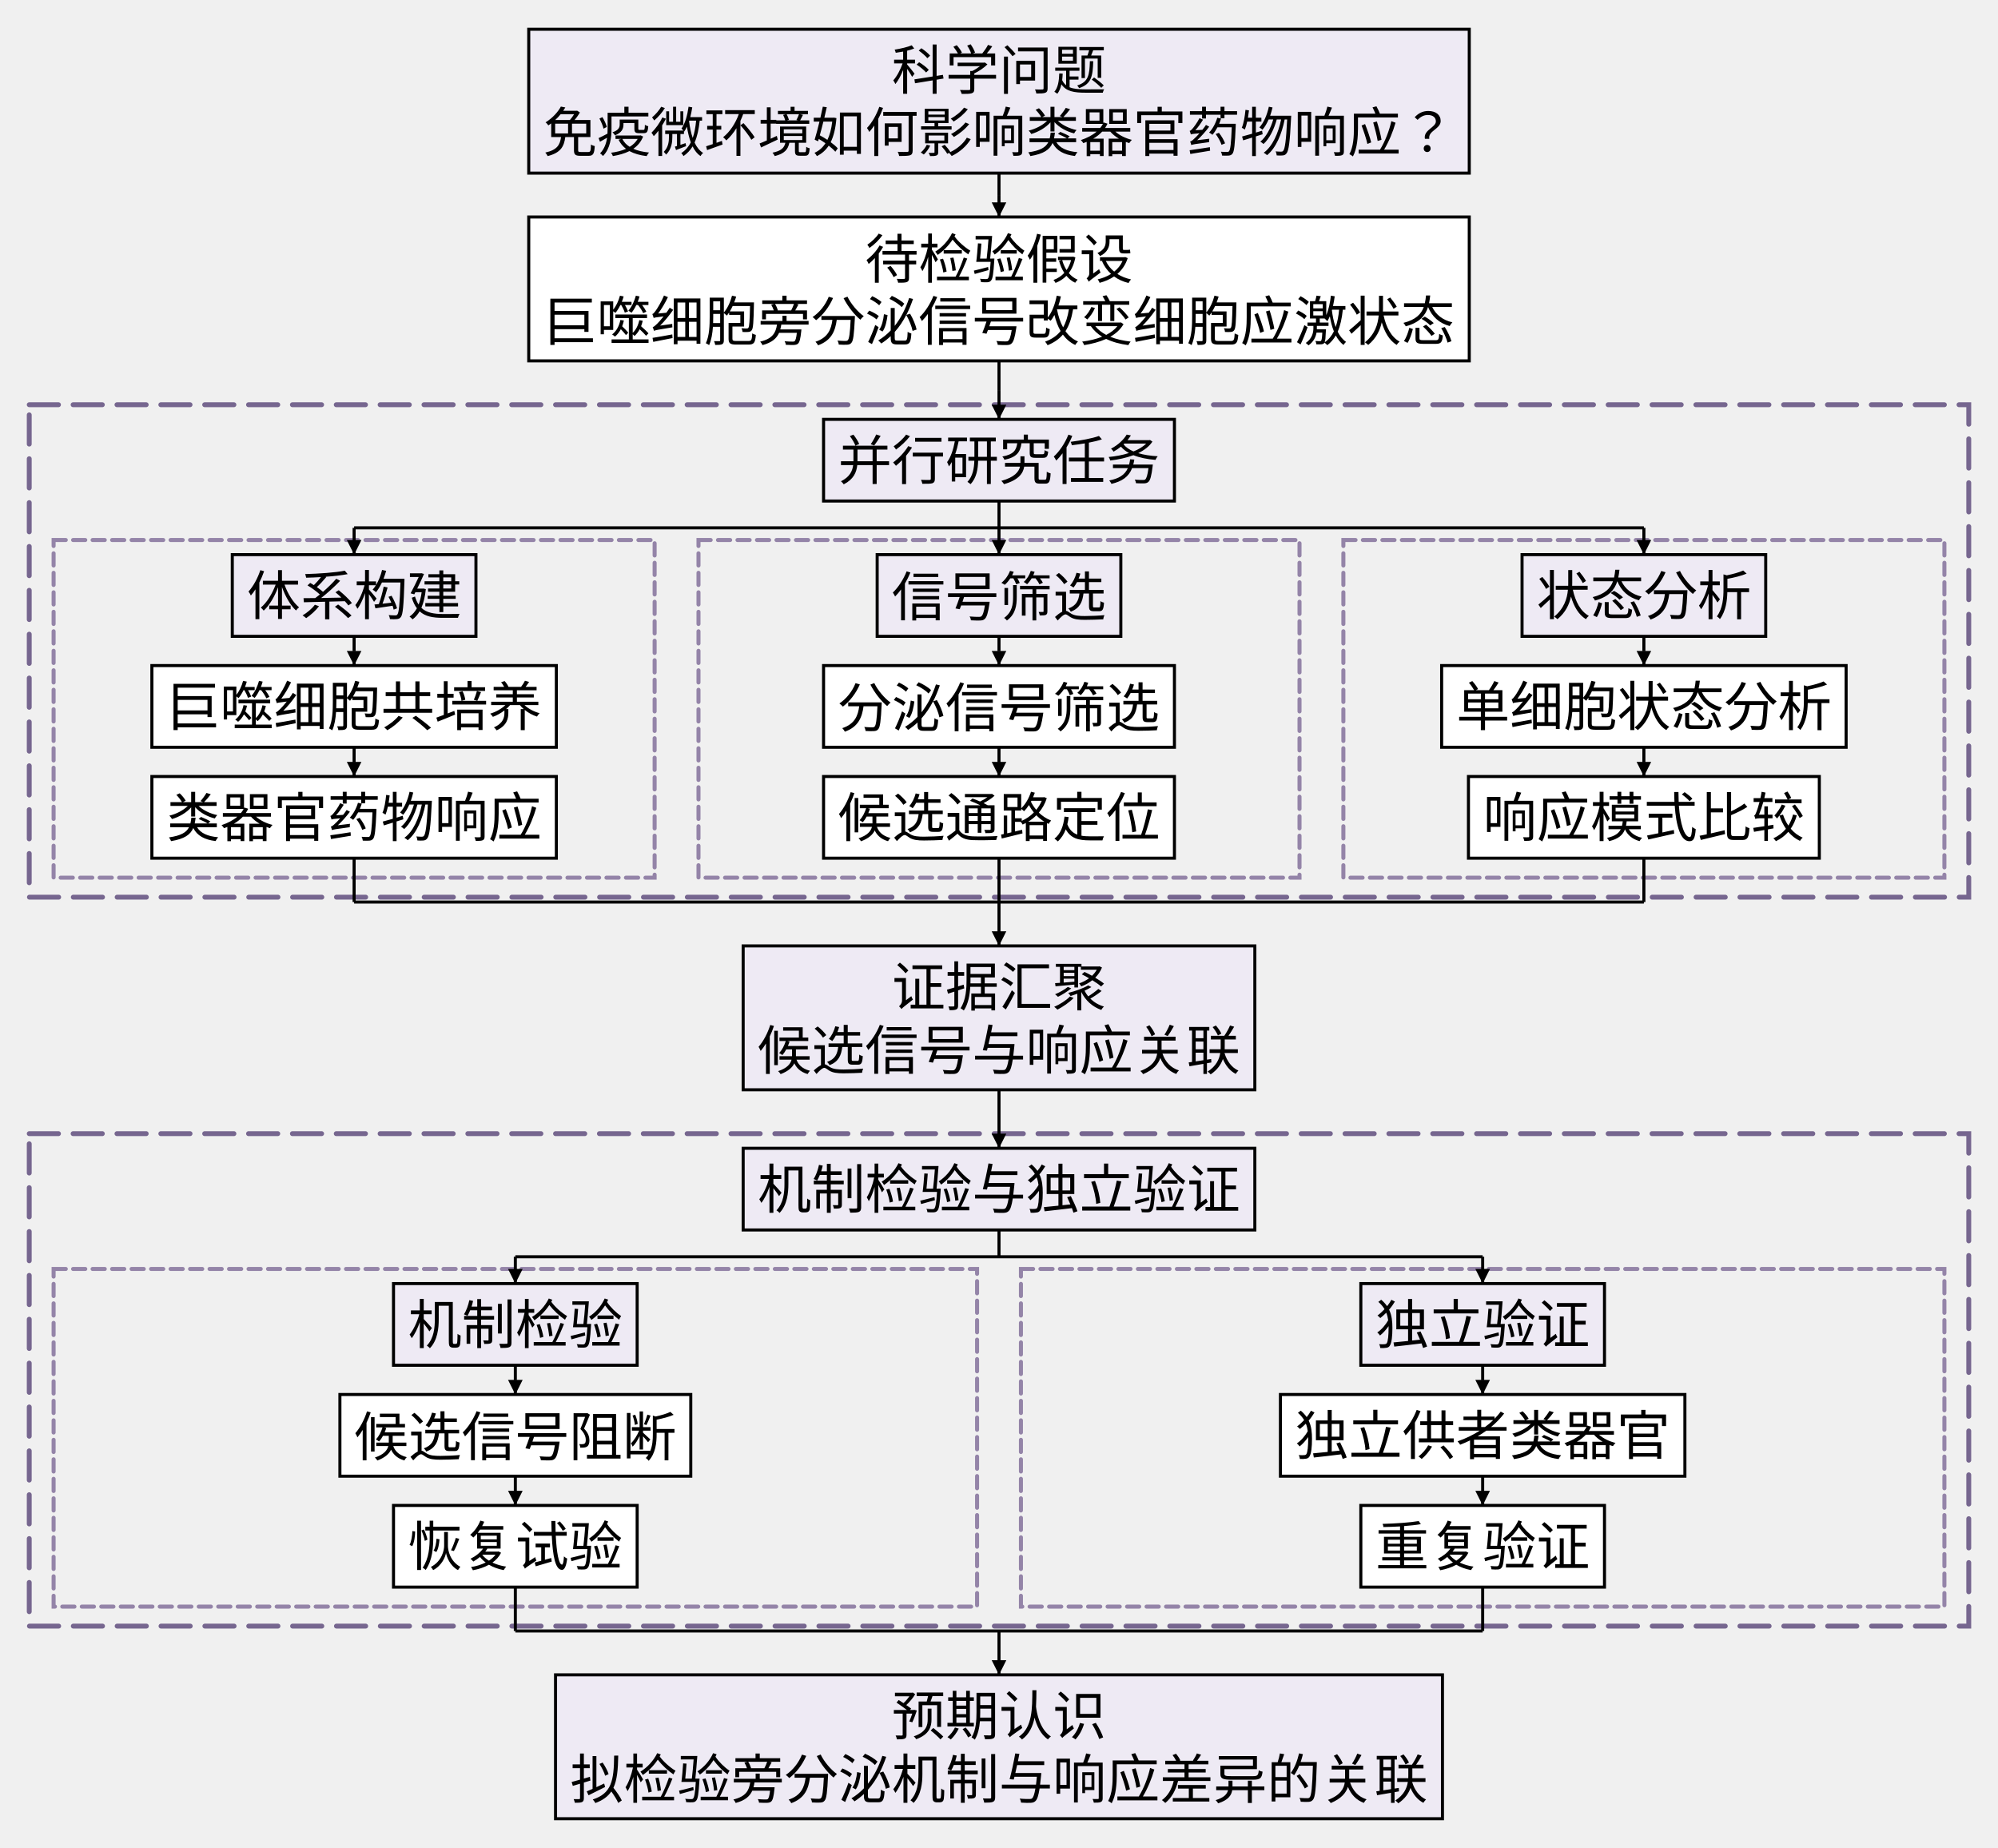
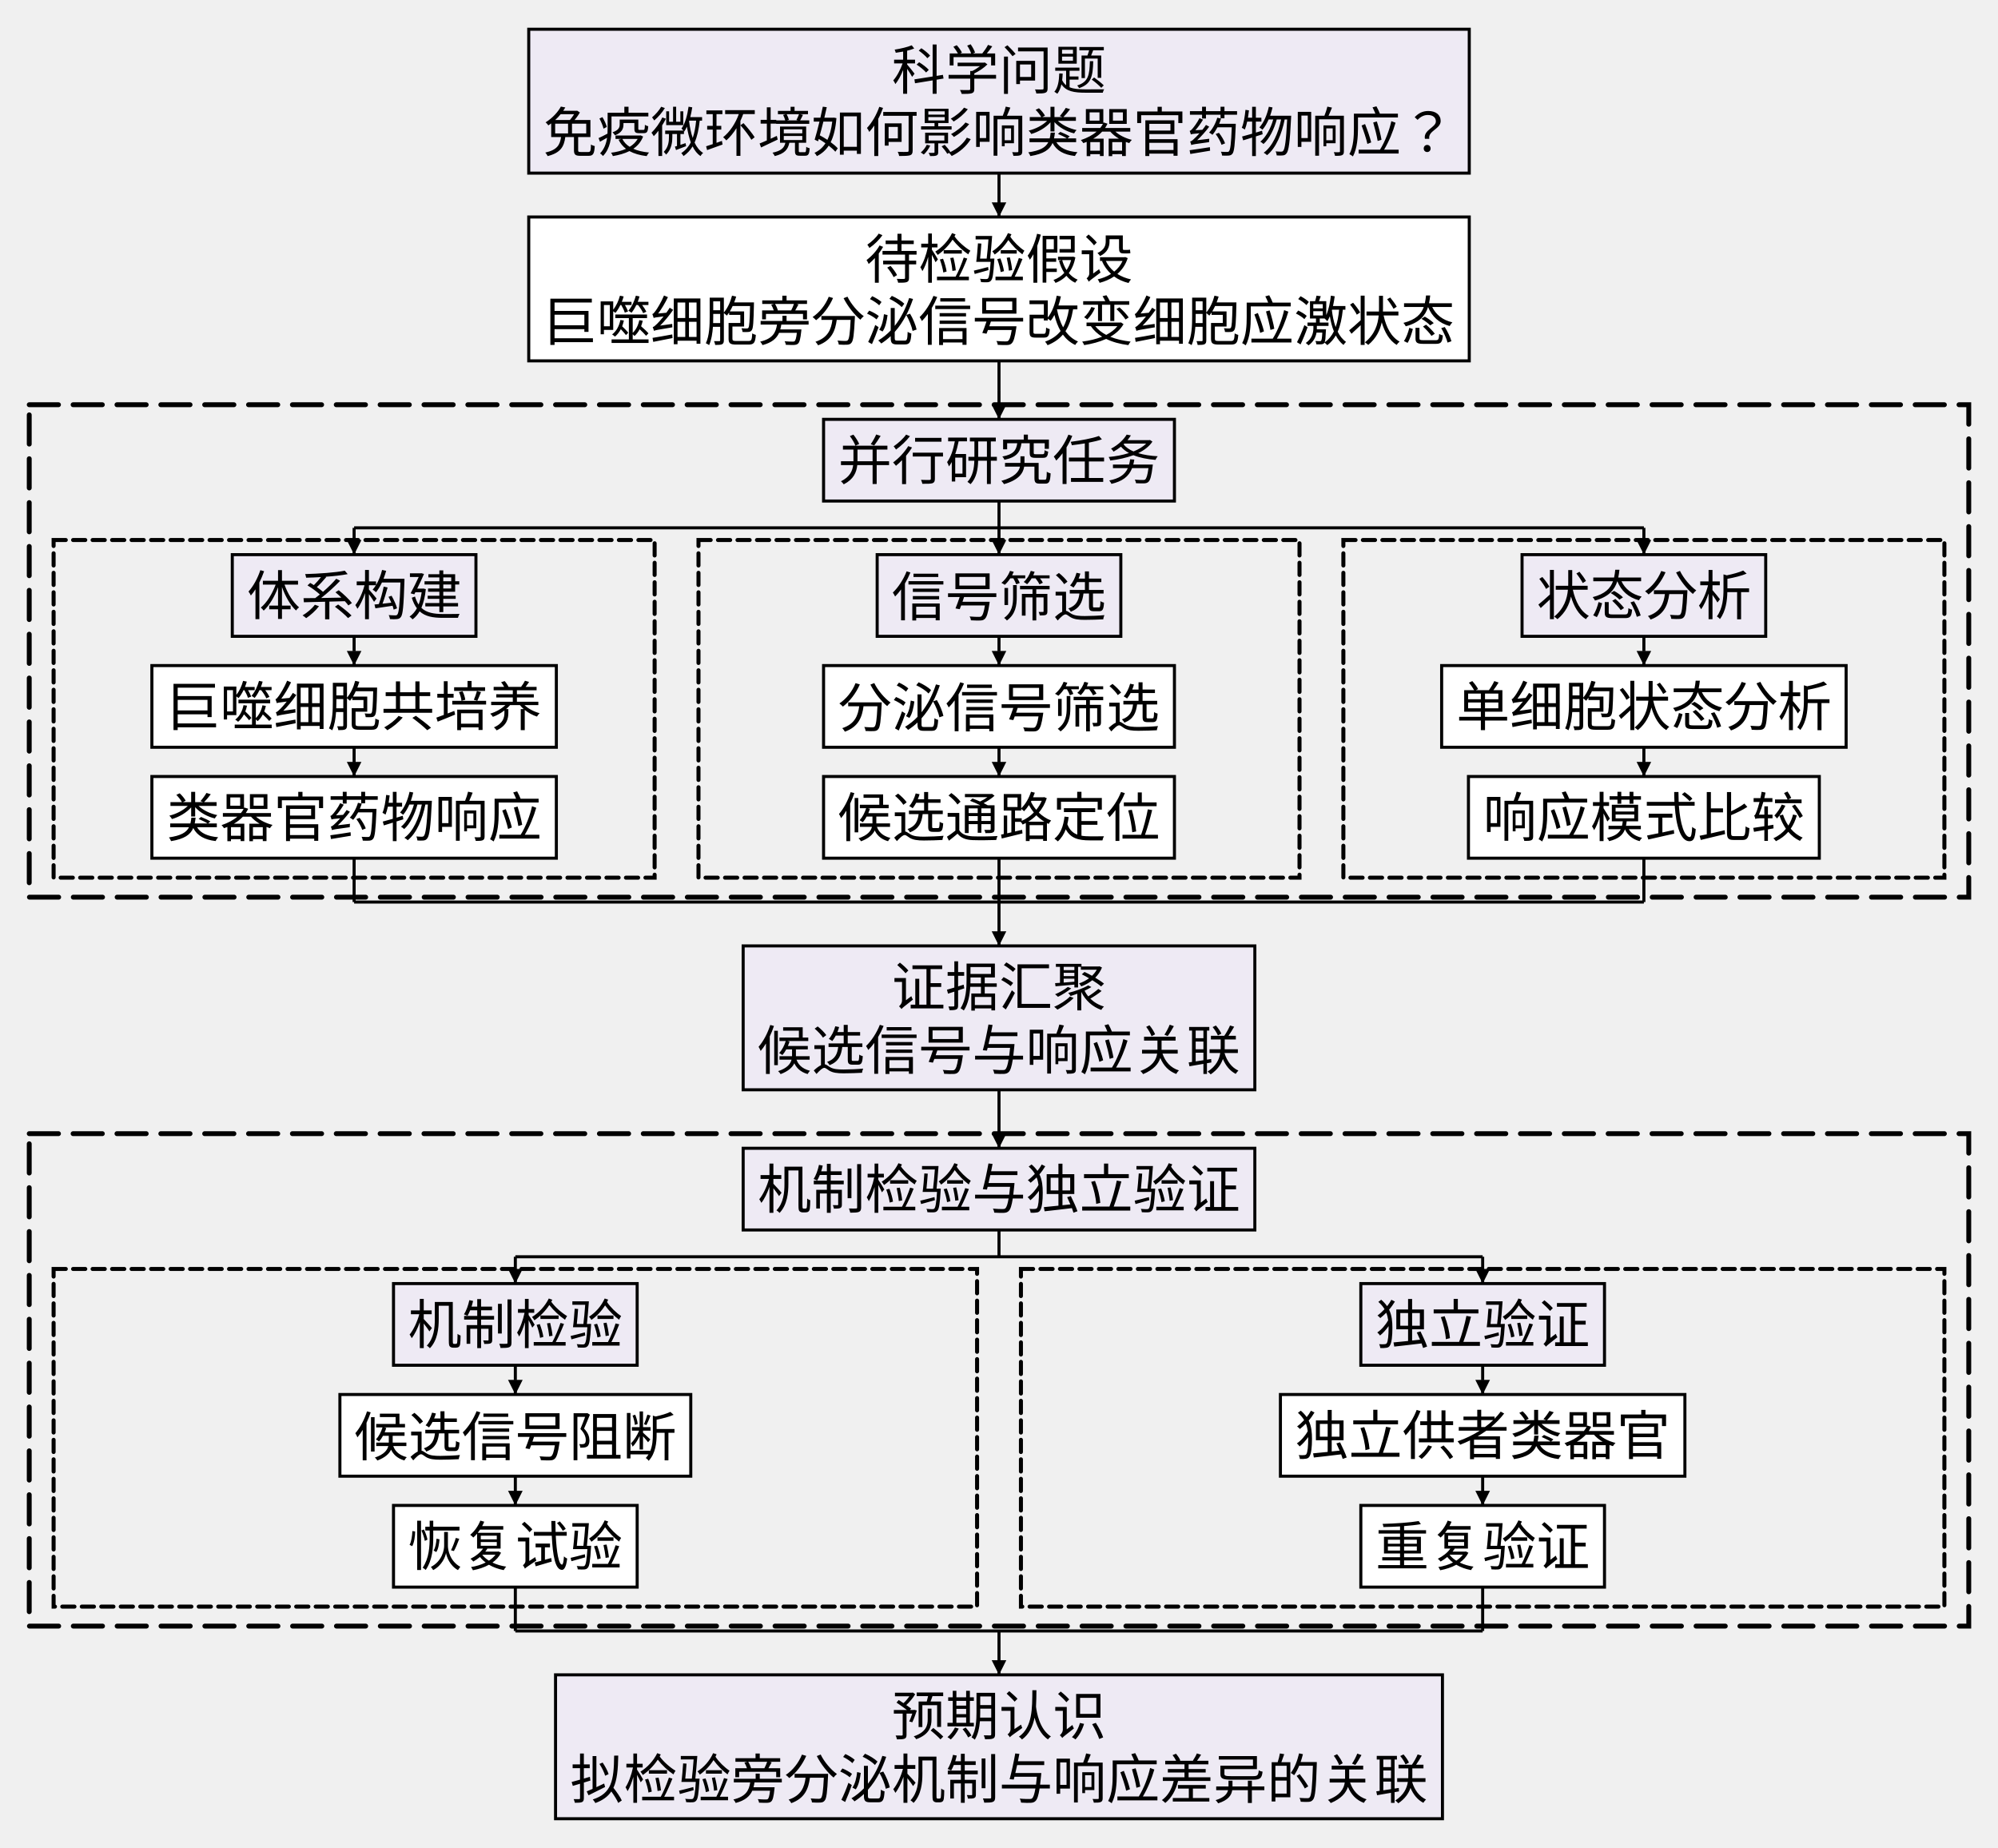
<svg xmlns="http://www.w3.org/2000/svg" width="820px" height="758.32px" viewBox="0 0 820 758.32" version="1.1">
  <g id="connector-001" data-object-type="connector" aria-label="">
    <path id="line-001" d="M410 71.04 L410 80.04" fill="none" stroke="#000000" stroke-width="1.25" stroke-linejoin="miter" stroke-linecap="butt" />
  </g>
  <g id="connector-002" data-object-type="connector" aria-label="">
    <path id="line-002" d="M410 80.04 L410 89.04" fill="none" stroke="#000000" stroke-width="1.25" stroke-linejoin="miter" stroke-linecap="butt" />
    <polygon id="arrowhead-001" points="410,89.04 413,83.04 407,83.04" fill="#000000" stroke="none" />
  </g>
  <g id="connector-003" data-object-type="connector" aria-label="">
    <path id="line-003" d="M145.333 261.12 L145.333 267.12" fill="none" stroke="#000000" stroke-width="1.25" stroke-linejoin="miter" stroke-linecap="butt" />
  </g>
  <g id="connector-004" data-object-type="connector" aria-label="">
    <path id="line-004" d="M145.333 267.12 L145.333 273.12" fill="none" stroke="#000000" stroke-width="1.25" stroke-linejoin="miter" stroke-linecap="butt" />
    <polygon id="arrowhead-002" points="145.333,273.12 148.333,267.12 142.333,267.12" fill="#000000" stroke="none" />
  </g>
  <g id="connector-005" data-object-type="connector" aria-label="">
    <path id="line-005" d="M145.333 306.64 L145.333 312.64" fill="none" stroke="#000000" stroke-width="1.25" stroke-linejoin="miter" stroke-linecap="butt" />
  </g>
  <g id="connector-006" data-object-type="connector" aria-label="">
    <path id="line-006" d="M145.333 312.64 L145.333 318.64" fill="none" stroke="#000000" stroke-width="1.25" stroke-linejoin="miter" stroke-linecap="butt" />
    <polygon id="arrowhead-003" points="145.333,318.64 148.333,312.64 142.333,312.64" fill="#000000" stroke="none" />
  </g>
  <g id="connector-007" data-object-type="connector" aria-label="">
    <path id="line-007" d="M410 261.12 L410 267.12" fill="none" stroke="#000000" stroke-width="1.25" stroke-linejoin="miter" stroke-linecap="butt" />
  </g>
  <g id="connector-008" data-object-type="connector" aria-label="">
    <path id="line-008" d="M410 267.12 L410 273.12" fill="none" stroke="#000000" stroke-width="1.25" stroke-linejoin="miter" stroke-linecap="butt" />
    <polygon id="arrowhead-004" points="410,273.12 413,267.12 407,267.12" fill="#000000" stroke="none" />
  </g>
  <g id="connector-009" data-object-type="connector" aria-label="">
    <path id="line-009" d="M410 306.64 L410 312.64" fill="none" stroke="#000000" stroke-width="1.25" stroke-linejoin="miter" stroke-linecap="butt" />
  </g>
  <g id="connector-010" data-object-type="connector" aria-label="">
    <path id="line-010" d="M410 312.64 L410 318.64" fill="none" stroke="#000000" stroke-width="1.25" stroke-linejoin="miter" stroke-linecap="butt" />
    <polygon id="arrowhead-005" points="410,318.64 413,312.64 407,312.64" fill="#000000" stroke="none" />
  </g>
  <g id="connector-011" data-object-type="connector" aria-label="">
    <path id="line-011" d="M674.667 261.12 L674.667 267.12" fill="none" stroke="#000000" stroke-width="1.25" stroke-linejoin="miter" stroke-linecap="butt" />
  </g>
  <g id="connector-012" data-object-type="connector" aria-label="">
    <path id="line-012" d="M674.667 267.12 L674.667 273.12" fill="none" stroke="#000000" stroke-width="1.25" stroke-linejoin="miter" stroke-linecap="butt" />
    <polygon id="arrowhead-006" points="674.667,273.12 677.667,267.12 671.667,267.12" fill="#000000" stroke="none" />
  </g>
  <g id="connector-013" data-object-type="connector" aria-label="">
    <path id="line-013" d="M674.667 306.64 L674.667 312.64" fill="none" stroke="#000000" stroke-width="1.25" stroke-linejoin="miter" stroke-linecap="butt" />
  </g>
  <g id="connector-014" data-object-type="connector" aria-label="">
    <path id="line-014" d="M674.667 312.64 L674.667 318.64" fill="none" stroke="#000000" stroke-width="1.25" stroke-linejoin="miter" stroke-linecap="butt" />
    <polygon id="arrowhead-007" points="674.667,318.64 677.667,312.64 671.667,312.64" fill="#000000" stroke="none" />
  </g>
  <g id="submodule-frame-001" data-object-type="submodule-frame" aria-label="">
-     <rect id="rectangle-001" x="22" y="221.6" width="246.667" height="138.56" fill="none" stroke="#9484A8" stroke-width="1.65" stroke-linecap="round" stroke-linejoin="miter" stroke-dasharray="5 3" />
+     <rect id="rectangle-001" x="22" y="221.6" width="246.667" height="138.56" fill="none" stroke="#000000" stroke-width="1.65" stroke-linecap="round" stroke-linejoin="miter" stroke-dasharray="5 3" />
  </g>
  <g id="submodule-frame-002" data-object-type="submodule-frame" aria-label="">
-     <rect id="rectangle-002" x="286.667" y="221.6" width="246.667" height="138.56" fill="none" stroke="#9484A8" stroke-width="1.65" stroke-linecap="round" stroke-linejoin="miter" stroke-dasharray="5 3" />
+     <rect id="rectangle-002" x="286.667" y="221.6" width="246.667" height="138.56" fill="none" stroke="#000000" stroke-width="1.65" stroke-linecap="round" stroke-linejoin="miter" stroke-dasharray="5 3" />
  </g>
  <g id="submodule-frame-003" data-object-type="submodule-frame" aria-label="">
-     <rect id="rectangle-003" x="551.333" y="221.6" width="246.667" height="138.56" fill="none" stroke="#9484A8" stroke-width="1.65" stroke-linecap="round" stroke-linejoin="miter" stroke-dasharray="5 3" />
+     <rect id="rectangle-003" x="551.333" y="221.6" width="246.667" height="138.56" fill="none" stroke="#000000" stroke-width="1.65" stroke-linecap="round" stroke-linejoin="miter" stroke-dasharray="5 3" />
  </g>
  <g id="module-frame-001" data-object-type="module-frame" aria-label="">
-     <rect id="rectangle-004" x="12" y="166.08" width="796" height="202.08" fill="none" stroke="#76668F" stroke-width="2" stroke-linecap="round" stroke-linejoin="miter" stroke-dasharray="12 6" />
+     <rect id="rectangle-004" x="12" y="166.08" width="796" height="202.08" fill="none" stroke="#000000" stroke-width="2" stroke-linecap="round" stroke-linejoin="miter" stroke-dasharray="12 6" />
  </g>
  <g id="connector-015" data-object-type="connector" aria-label="">
    <path id="line-015" d="M410 205.6 L410 216.6" fill="none" stroke="#000000" stroke-width="1.25" stroke-linejoin="miter" stroke-linecap="butt" />
  </g>
  <g id="connector-016" data-object-type="connector" aria-label="">
    <path id="line-016" d="M145.333 216.6 L674.667 216.6" fill="none" stroke="#000000" stroke-width="1.25" stroke-linejoin="miter" stroke-linecap="butt" />
  </g>
  <g id="connector-017" data-object-type="connector" aria-label="">
    <path id="line-017" d="M145.333 216.6 L145.333 227.6" fill="none" stroke="#000000" stroke-width="1.25" stroke-linejoin="miter" stroke-linecap="butt" />
    <polygon id="arrowhead-008" points="145.333,227.6 148.333,221.6 142.333,221.6" fill="#000000" stroke="none" />
  </g>
  <g id="connector-018" data-object-type="connector" aria-label="">
    <path id="line-018" d="M410 216.6 L410 227.6" fill="none" stroke="#000000" stroke-width="1.25" stroke-linejoin="miter" stroke-linecap="butt" />
    <polygon id="arrowhead-009" points="410,227.6 413,221.6 407,221.6" fill="#000000" stroke="none" />
  </g>
  <g id="connector-019" data-object-type="connector" aria-label="">
    <path id="line-019" d="M674.667 216.6 L674.667 227.6" fill="none" stroke="#000000" stroke-width="1.25" stroke-linejoin="miter" stroke-linecap="butt" />
    <polygon id="arrowhead-010" points="674.667,227.6 677.667,221.6 671.667,221.6" fill="#000000" stroke="none" />
  </g>
  <g id="connector-020" data-object-type="connector" aria-label="">
    <path id="line-020" d="M410 148.08 L410 160.08" fill="none" stroke="#000000" stroke-width="1.25" stroke-linejoin="miter" stroke-linecap="butt" />
  </g>
  <g id="connector-021" data-object-type="connector" aria-label="">
    <path id="line-021" d="M410 160.08 L410 172.08" fill="none" stroke="#000000" stroke-width="1.25" stroke-linejoin="miter" stroke-linecap="butt" />
    <polygon id="arrowhead-011" points="410,172.08 413,166.08 407,166.08" fill="#000000" stroke="none" />
  </g>
  <g id="connector-022" data-object-type="connector" aria-label="">
    <path id="line-022" d="M145.333 352.16 L145.333 370.16" fill="none" stroke="#000000" stroke-width="1.25" stroke-linejoin="miter" stroke-linecap="butt" />
  </g>
  <g id="connector-023" data-object-type="connector" aria-label="">
    <path id="line-023" d="M410 352.16 L410 370.16" fill="none" stroke="#000000" stroke-width="1.25" stroke-linejoin="miter" stroke-linecap="butt" />
  </g>
  <g id="connector-024" data-object-type="connector" aria-label="">
    <path id="line-024" d="M674.667 352.16 L674.667 370.16" fill="none" stroke="#000000" stroke-width="1.25" stroke-linejoin="miter" stroke-linecap="butt" />
  </g>
  <g id="connector-025" data-object-type="connector" aria-label="">
    <path id="line-025" d="M145.333 370.16 L674.667 370.16" fill="none" stroke="#000000" stroke-width="1.25" stroke-linejoin="miter" stroke-linecap="butt" />
  </g>
  <g id="connector-026" data-object-type="connector" aria-label="">
    <path id="line-026" d="M410 370.16 L410 388.16" fill="none" stroke="#000000" stroke-width="1.25" stroke-linejoin="miter" stroke-linecap="butt" />
    <polygon id="arrowhead-012" points="410,388.16 413,382.16 407,382.16" fill="#000000" stroke="none" />
  </g>
  <g id="connector-027" data-object-type="connector" aria-label="">
    <path id="line-027" d="M211.5 560.24 L211.5 566.24" fill="none" stroke="#000000" stroke-width="1.25" stroke-linejoin="miter" stroke-linecap="butt" />
  </g>
  <g id="connector-028" data-object-type="connector" aria-label="">
    <path id="line-028" d="M211.5 566.24 L211.5 572.24" fill="none" stroke="#000000" stroke-width="1.25" stroke-linejoin="miter" stroke-linecap="butt" />
    <polygon id="arrowhead-013" points="211.5,572.24 214.5,566.24 208.5,566.24" fill="#000000" stroke="none" />
  </g>
  <g id="connector-029" data-object-type="connector" aria-label="">
    <path id="line-029" d="M211.5 605.76 L211.5 611.76" fill="none" stroke="#000000" stroke-width="1.25" stroke-linejoin="miter" stroke-linecap="butt" />
  </g>
  <g id="connector-030" data-object-type="connector" aria-label="">
    <path id="line-030" d="M211.5 611.76 L211.5 617.76" fill="none" stroke="#000000" stroke-width="1.25" stroke-linejoin="miter" stroke-linecap="butt" />
    <polygon id="arrowhead-014" points="211.5,617.76 214.5,611.76 208.5,611.76" fill="#000000" stroke="none" />
  </g>
  <g id="connector-031" data-object-type="connector" aria-label="">
    <path id="line-031" d="M608.5 560.24 L608.5 566.24" fill="none" stroke="#000000" stroke-width="1.25" stroke-linejoin="miter" stroke-linecap="butt" />
  </g>
  <g id="connector-032" data-object-type="connector" aria-label="">
    <path id="line-032" d="M608.5 566.24 L608.5 572.24" fill="none" stroke="#000000" stroke-width="1.25" stroke-linejoin="miter" stroke-linecap="butt" />
    <polygon id="arrowhead-015" points="608.5,572.24 611.5,566.24 605.5,566.24" fill="#000000" stroke="none" />
  </g>
  <g id="connector-033" data-object-type="connector" aria-label="">
    <path id="line-033" d="M608.5 605.76 L608.5 611.76" fill="none" stroke="#000000" stroke-width="1.25" stroke-linejoin="miter" stroke-linecap="butt" />
  </g>
  <g id="connector-034" data-object-type="connector" aria-label="">
    <path id="line-034" d="M608.5 611.76 L608.5 617.76" fill="none" stroke="#000000" stroke-width="1.25" stroke-linejoin="miter" stroke-linecap="butt" />
    <polygon id="arrowhead-016" points="608.5,617.76 611.5,611.76 605.5,611.76" fill="#000000" stroke="none" />
  </g>
  <g id="submodule-frame-004" data-object-type="submodule-frame" aria-label="">
-     <rect id="rectangle-005" x="22" y="520.72" width="379" height="138.56" fill="none" stroke="#9484A8" stroke-width="1.65" stroke-linecap="round" stroke-linejoin="miter" stroke-dasharray="5 3" />
+     <rect id="rectangle-005" x="22" y="520.72" width="379" height="138.56" fill="none" stroke="#000000" stroke-width="1.65" stroke-linecap="round" stroke-linejoin="miter" stroke-dasharray="5 3" />
  </g>
  <g id="submodule-frame-005" data-object-type="submodule-frame" aria-label="">
-     <rect id="rectangle-006" x="419" y="520.72" width="379" height="138.56" fill="none" stroke="#9484A8" stroke-width="1.65" stroke-linecap="round" stroke-linejoin="miter" stroke-dasharray="5 3" />
+     <rect id="rectangle-006" x="419" y="520.72" width="379" height="138.56" fill="none" stroke="#000000" stroke-width="1.65" stroke-linecap="round" stroke-linejoin="miter" stroke-dasharray="5 3" />
  </g>
  <g id="module-frame-002" data-object-type="module-frame" aria-label="">
-     <rect id="rectangle-007" x="12" y="465.2" width="796" height="202.08" fill="none" stroke="#76668F" stroke-width="2" stroke-linecap="round" stroke-linejoin="miter" stroke-dasharray="12 6" />
+     <rect id="rectangle-007" x="12" y="465.2" width="796" height="202.08" fill="none" stroke="#000000" stroke-width="2" stroke-linecap="round" stroke-linejoin="miter" stroke-dasharray="12 6" />
  </g>
  <g id="connector-035" data-object-type="connector" aria-label="">
    <path id="line-035" d="M410 504.72 L410 515.72" fill="none" stroke="#000000" stroke-width="1.25" stroke-linejoin="miter" stroke-linecap="butt" />
  </g>
  <g id="connector-036" data-object-type="connector" aria-label="">
    <path id="line-036" d="M211.5 515.72 L608.5 515.72" fill="none" stroke="#000000" stroke-width="1.25" stroke-linejoin="miter" stroke-linecap="butt" />
  </g>
  <g id="connector-037" data-object-type="connector" aria-label="">
    <path id="line-037" d="M211.5 515.72 L211.5 526.72" fill="none" stroke="#000000" stroke-width="1.25" stroke-linejoin="miter" stroke-linecap="butt" />
    <polygon id="arrowhead-017" points="211.5,526.72 214.5,520.72 208.5,520.72" fill="#000000" stroke="none" />
  </g>
  <g id="connector-038" data-object-type="connector" aria-label="">
    <path id="line-038" d="M608.5 515.72 L608.5 526.72" fill="none" stroke="#000000" stroke-width="1.25" stroke-linejoin="miter" stroke-linecap="butt" />
    <polygon id="arrowhead-018" points="608.5,526.72 611.5,520.72 605.5,520.72" fill="#000000" stroke="none" />
  </g>
  <g id="connector-039" data-object-type="connector" aria-label="">
    <path id="line-039" d="M410 447.2 L410 459.2" fill="none" stroke="#000000" stroke-width="1.25" stroke-linejoin="miter" stroke-linecap="butt" />
  </g>
  <g id="connector-040" data-object-type="connector" aria-label="">
    <path id="line-040" d="M410 459.2 L410 471.2" fill="none" stroke="#000000" stroke-width="1.25" stroke-linejoin="miter" stroke-linecap="butt" />
    <polygon id="arrowhead-019" points="410,471.2 413,465.2 407,465.2" fill="#000000" stroke="none" />
  </g>
  <g id="connector-041" data-object-type="connector" aria-label="">
    <path id="line-041" d="M211.5 651.28 L211.5 669.28" fill="none" stroke="#000000" stroke-width="1.25" stroke-linejoin="miter" stroke-linecap="butt" />
  </g>
  <g id="connector-042" data-object-type="connector" aria-label="">
    <path id="line-042" d="M608.5 651.28 L608.5 669.28" fill="none" stroke="#000000" stroke-width="1.25" stroke-linejoin="miter" stroke-linecap="butt" />
  </g>
  <g id="connector-043" data-object-type="connector" aria-label="">
    <path id="line-043" d="M211.5 669.28 L608.5 669.28" fill="none" stroke="#000000" stroke-width="1.25" stroke-linejoin="miter" stroke-linecap="butt" />
  </g>
  <g id="connector-044" data-object-type="connector" aria-label="">
    <path id="line-044" d="M410 669.28 L410 687.28" fill="none" stroke="#000000" stroke-width="1.25" stroke-linejoin="miter" stroke-linecap="butt" />
    <polygon id="arrowhead-020" points="410,687.28 413,681.28 407,681.28" fill="#000000" stroke="none" />
  </g>
  <g id="text-box-001" data-object-type="text-box" aria-label="科学问题 / 免疫微环境如何影响类器官药物响应？">
    <rect id="rectangle-008" x="217" y="12" width="386" height="59.04" fill="#EEEAF4" stroke="#000000" stroke-width="1.25" stroke-linecap="butt" stroke-linejoin="miter" />
    <text id="text-001" xml:space="preserve" font-family="SimSun" font-size="22" font-weight="normal" font-style="normal" fill="#000000">
      <tspan id="text-run-001" x="366" y="36.76" font-family="SimSun" font-size="22" fill="#000000" style="font-family:'SimSun';font-size:22px;font-weight:normal;font-style:normal">科学问题</tspan>
      <tspan id="text-run-002" x="223" y="62.28" font-family="SimSun" font-size="22" fill="#000000" style="font-family:'SimSun';font-size:22px;font-weight:normal;font-style:normal">免疫微环境如何影响类器官药物响应？</tspan>
    </text>
  </g>
  <g id="text-box-002" data-object-type="text-box" aria-label="待检验假设 / 巨噬细胞旁分泌信号改变细胞应激状态">
    <rect id="rectangle-009" x="217" y="89.04" width="386" height="59.04" fill="#FFFFFF" stroke="#000000" stroke-width="1.25" stroke-linecap="butt" stroke-linejoin="miter" />
    <text id="text-002" xml:space="preserve" font-family="SimSun" font-size="22" font-weight="normal" font-style="normal" fill="#000000">
      <tspan id="text-run-003" x="355" y="114.3" font-family="SimSun" font-size="22" fill="#000000" style="font-family:'SimSun';font-size:22px;font-weight:normal;font-style:normal">待检验假设</tspan>
      <tspan id="text-run-004" x="223" y="139.82" font-family="SimSun" font-size="22" fill="#000000" style="font-family:'SimSun';font-size:22px;font-weight:normal;font-style:normal">巨噬细胞旁分泌信号改变细胞应激状态</tspan>
    </text>
  </g>
  <g id="text-box-003" data-object-type="text-box" aria-label="并行研究任务">
    <rect id="rectangle-010" x="338" y="172.08" width="144" height="33.52" fill="#EEEAF4" stroke="#000000" stroke-width="1.25" stroke-linecap="butt" stroke-linejoin="miter" />
    <text id="text-003" xml:space="preserve" font-family="SimSun" font-size="22" font-weight="normal" font-style="normal" fill="#000000">
      <tspan id="text-run-005" x="344" y="196.84" font-family="SimSun" font-size="22" fill="#000000" style="font-family:'SimSun';font-size:22px;font-weight:normal;font-style:normal">并行研究任务</tspan>
    </text>
  </g>
  <g id="text-box-004" data-object-type="text-box" aria-label="体系构建">
    <rect id="rectangle-011" x="95.333" y="227.6" width="100" height="33.52" fill="#EEEAF4" stroke="#000000" stroke-width="1.25" stroke-linecap="butt" stroke-linejoin="miter" />
    <text id="text-004" xml:space="preserve" font-family="SimSun" font-size="22" font-weight="normal" font-style="normal" fill="#000000">
      <tspan id="text-run-006" x="101.333" y="252.36" font-family="SimSun" font-size="22" fill="#000000" style="font-family:'SimSun';font-size:22px;font-weight:normal;font-style:normal">体系构建</tspan>
    </text>
  </g>
  <g id="text-box-005" data-object-type="text-box" aria-label="巨噬细胞共培养">
    <rect id="rectangle-012" x="62.333" y="273.12" width="166" height="33.52" fill="#FFFFFF" stroke="#000000" stroke-width="1.25" stroke-linecap="butt" stroke-linejoin="miter" />
    <text id="text-005" xml:space="preserve" font-family="SimSun" font-size="22" font-weight="normal" font-style="normal" fill="#000000">
      <tspan id="text-run-007" x="68.333" y="297.88" font-family="SimSun" font-size="22" fill="#000000" style="font-family:'SimSun';font-size:22px;font-weight:normal;font-style:normal">巨噬细胞共培养</tspan>
    </text>
  </g>
  <g id="text-box-006" data-object-type="text-box" aria-label="类器官药物响应">
    <rect id="rectangle-013" x="62.333" y="318.64" width="166" height="33.52" fill="#FFFFFF" stroke="#000000" stroke-width="1.25" stroke-linecap="butt" stroke-linejoin="miter" />
    <text id="text-006" xml:space="preserve" font-family="SimSun" font-size="22" font-weight="normal" font-style="normal" fill="#000000">
      <tspan id="text-run-008" x="68.333" y="343.4" font-family="SimSun" font-size="22" fill="#000000" style="font-family:'SimSun';font-size:22px;font-weight:normal;font-style:normal">类器官药物响应</tspan>
    </text>
  </g>
  <g id="text-box-007" data-object-type="text-box" aria-label="信号筛选">
    <rect id="rectangle-014" x="360" y="227.6" width="100" height="33.52" fill="#EEEAF4" stroke="#000000" stroke-width="1.25" stroke-linecap="butt" stroke-linejoin="miter" />
    <text id="text-007" xml:space="preserve" font-family="SimSun" font-size="22" font-weight="normal" font-style="normal" fill="#000000">
      <tspan id="text-run-009" x="366" y="252.86" font-family="SimSun" font-size="22" fill="#000000" style="font-family:'SimSun';font-size:22px;font-weight:normal;font-style:normal">信号筛选</tspan>
    </text>
  </g>
  <g id="text-box-008" data-object-type="text-box" aria-label="分泌信号筛选">
    <rect id="rectangle-015" x="338" y="273.12" width="144" height="33.52" fill="#FFFFFF" stroke="#000000" stroke-width="1.25" stroke-linecap="butt" stroke-linejoin="miter" />
    <text id="text-008" xml:space="preserve" font-family="SimSun" font-size="22" font-weight="normal" font-style="normal" fill="#000000">
      <tspan id="text-run-010" x="344" y="298.38" font-family="SimSun" font-size="22" fill="#000000" style="font-family:'SimSun';font-size:22px;font-weight:normal;font-style:normal">分泌信号筛选</tspan>
    </text>
  </g>
  <g id="text-box-009" data-object-type="text-box" aria-label="候选通路定位">
    <rect id="rectangle-016" x="338" y="318.64" width="144" height="33.52" fill="#FFFFFF" stroke="#000000" stroke-width="1.25" stroke-linecap="butt" stroke-linejoin="miter" />
    <text id="text-009" xml:space="preserve" font-family="SimSun" font-size="22" font-weight="normal" font-style="normal" fill="#000000">
      <tspan id="text-run-011" x="344" y="343.4" font-family="SimSun" font-size="22" fill="#000000" style="font-family:'SimSun';font-size:22px;font-weight:normal;font-style:normal">候选通路定位</tspan>
    </text>
  </g>
  <g id="text-box-010" data-object-type="text-box" aria-label="状态分析">
    <rect id="rectangle-017" x="624.667" y="227.6" width="100" height="33.52" fill="#EEEAF4" stroke="#000000" stroke-width="1.25" stroke-linecap="butt" stroke-linejoin="miter" />
    <text id="text-010" xml:space="preserve" font-family="SimSun" font-size="22" font-weight="normal" font-style="normal" fill="#000000">
      <tspan id="text-run-012" x="630.667" y="252.36" font-family="SimSun" font-size="22" fill="#000000" style="font-family:'SimSun';font-size:22px;font-weight:normal;font-style:normal">状态分析</tspan>
    </text>
  </g>
  <g id="text-box-011" data-object-type="text-box" aria-label="单细胞状态分析">
    <rect id="rectangle-018" x="591.667" y="273.12" width="166" height="33.52" fill="#FFFFFF" stroke="#000000" stroke-width="1.25" stroke-linecap="butt" stroke-linejoin="miter" />
    <text id="text-011" xml:space="preserve" font-family="SimSun" font-size="22" font-weight="normal" font-style="normal" fill="#000000">
      <tspan id="text-run-013" x="597.667" y="297.88" font-family="SimSun" font-size="22" fill="#000000" style="font-family:'SimSun';font-size:22px;font-weight:normal;font-style:normal">单细胞状态分析</tspan>
    </text>
  </g>
  <g id="text-box-012" data-object-type="text-box" aria-label="响应模式比较">
    <rect id="rectangle-019" x="602.667" y="318.64" width="144" height="33.52" fill="#FFFFFF" stroke="#000000" stroke-width="1.25" stroke-linecap="butt" stroke-linejoin="miter" />
    <text id="text-012" xml:space="preserve" font-family="SimSun" font-size="22" font-weight="normal" font-style="normal" fill="#000000">
      <tspan id="text-run-014" x="608.667" y="343.4" font-family="SimSun" font-size="22" fill="#000000" style="font-family:'SimSun';font-size:22px;font-weight:normal;font-style:normal">响应模式比较</tspan>
    </text>
  </g>
  <g id="text-box-013" data-object-type="text-box" aria-label="证据汇聚 / 候选信号与响应关联">
    <rect id="rectangle-020" x="305" y="388.16" width="210" height="59.04" fill="#EEEAF4" stroke="#000000" stroke-width="1.25" stroke-linecap="butt" stroke-linejoin="miter" />
    <text id="text-013" xml:space="preserve" font-family="SimSun" font-size="22" font-weight="normal" font-style="normal" fill="#000000">
      <tspan id="text-run-015" x="366" y="412.92" font-family="SimSun" font-size="22" fill="#000000" style="font-family:'SimSun';font-size:22px;font-weight:normal;font-style:normal">证据汇聚</tspan>
      <tspan id="text-run-016" x="311" y="438.94" font-family="SimSun" font-size="22" fill="#000000" style="font-family:'SimSun';font-size:22px;font-weight:normal;font-style:normal">候选信号与响应关联</tspan>
    </text>
  </g>
  <g id="text-box-014" data-object-type="text-box" aria-label="机制检验与独立验证">
    <rect id="rectangle-021" x="305" y="471.2" width="210" height="33.52" fill="#EEEAF4" stroke="#000000" stroke-width="1.25" stroke-linecap="butt" stroke-linejoin="miter" />
    <text id="text-014" xml:space="preserve" font-family="SimSun" font-size="22" font-weight="normal" font-style="normal" fill="#000000">
      <tspan id="text-run-017" x="311" y="495.96" font-family="SimSun" font-size="22" fill="#000000" style="font-family:'SimSun';font-size:22px;font-weight:normal;font-style:normal">机制检验与独立验证</tspan>
    </text>
  </g>
  <g id="text-box-015" data-object-type="text-box" aria-label="机制检验">
    <rect id="rectangle-022" x="161.5" y="526.72" width="100" height="33.52" fill="#EEEAF4" stroke="#000000" stroke-width="1.25" stroke-linecap="butt" stroke-linejoin="miter" />
    <text id="text-015" xml:space="preserve" font-family="SimSun" font-size="22" font-weight="normal" font-style="normal" fill="#000000">
      <tspan id="text-run-018" x="167.5" y="551.48" font-family="SimSun" font-size="22" fill="#000000" style="font-family:'SimSun';font-size:22px;font-weight:normal;font-style:normal">机制检验</tspan>
    </text>
  </g>
  <g id="text-box-016" data-object-type="text-box" aria-label="候选信号阻断">
    <rect id="rectangle-023" x="139.5" y="572.24" width="144" height="33.52" fill="#FFFFFF" stroke="#000000" stroke-width="1.25" stroke-linecap="butt" stroke-linejoin="miter" />
    <text id="text-016" xml:space="preserve" font-family="SimSun" font-size="22" font-weight="normal" font-style="normal" fill="#000000">
      <tspan id="text-run-019" x="145.5" y="597.5" font-family="SimSun" font-size="22" fill="#000000" style="font-family:'SimSun';font-size:22px;font-weight:normal;font-style:normal">候选信号阻断</tspan>
    </text>
  </g>
  <g id="text-box-017" data-object-type="text-box" aria-label="恢复试验">
    <rect id="rectangle-024" x="161.5" y="617.76" width="100" height="33.52" fill="#FFFFFF" stroke="#000000" stroke-width="1.25" stroke-linecap="butt" stroke-linejoin="miter" />
    <text id="text-017" xml:space="preserve" font-family="SimSun" font-size="22" font-weight="normal" font-style="normal" fill="#000000">
      <tspan id="text-run-020" x="167.5" y="642.52" font-family="SimSun" font-size="22" fill="#000000" style="font-family:'SimSun';font-size:22px;font-weight:normal;font-style:normal">恢复试验</tspan>
    </text>
  </g>
  <g id="text-box-018" data-object-type="text-box" aria-label="独立验证">
    <rect id="rectangle-025" x="558.5" y="526.72" width="100" height="33.52" fill="#EEEAF4" stroke="#000000" stroke-width="1.25" stroke-linecap="butt" stroke-linejoin="miter" />
    <text id="text-018" xml:space="preserve" font-family="SimSun" font-size="22" font-weight="normal" font-style="normal" fill="#000000">
      <tspan id="text-run-021" x="564.5" y="551.48" font-family="SimSun" font-size="22" fill="#000000" style="font-family:'SimSun';font-size:22px;font-weight:normal;font-style:normal">独立验证</tspan>
    </text>
  </g>
  <g id="text-box-019" data-object-type="text-box" aria-label="独立供者类器官">
    <rect id="rectangle-026" x="525.5" y="572.24" width="166" height="33.52" fill="#FFFFFF" stroke="#000000" stroke-width="1.25" stroke-linecap="butt" stroke-linejoin="miter" />
    <text id="text-019" xml:space="preserve" font-family="SimSun" font-size="22" font-weight="normal" font-style="normal" fill="#000000">
      <tspan id="text-run-022" x="531.5" y="597" font-family="SimSun" font-size="22" fill="#000000" style="font-family:'SimSun';font-size:22px;font-weight:normal;font-style:normal">独立供者类器官</tspan>
    </text>
  </g>
  <g id="text-box-020" data-object-type="text-box" aria-label="重复验证">
    <rect id="rectangle-027" x="558.5" y="617.76" width="100" height="33.52" fill="#FFFFFF" stroke="#000000" stroke-width="1.25" stroke-linecap="butt" stroke-linejoin="miter" />
    <text id="text-020" xml:space="preserve" font-family="SimSun" font-size="22" font-weight="normal" font-style="normal" fill="#000000">
      <tspan id="text-run-023" x="564.5" y="642.52" font-family="SimSun" font-size="22" fill="#000000" style="font-family:'SimSun';font-size:22px;font-weight:normal;font-style:normal">重复验证</tspan>
    </text>
  </g>
  <g id="text-box-021" data-object-type="text-box" aria-label="预期认识 / 拟检验旁分泌机制与响应差异的关联">
    <rect id="rectangle-028" x="228" y="687.28" width="364" height="59.04" fill="#EEEAF4" stroke="#000000" stroke-width="1.25" stroke-linecap="butt" stroke-linejoin="miter" />
    <text id="text-021" xml:space="preserve" font-family="SimSun" font-size="22" font-weight="normal" font-style="normal" fill="#000000">
      <tspan id="text-run-024" x="366" y="712.04" font-family="SimSun" font-size="22" fill="#000000" style="font-family:'SimSun';font-size:22px;font-weight:normal;font-style:normal">预期认识</tspan>
      <tspan id="text-run-025" x="234" y="738.06" font-family="SimSun" font-size="22" fill="#000000" style="font-family:'SimSun';font-size:22px;font-weight:normal;font-style:normal">拟检验旁分泌机制与响应差异的关联</tspan>
    </text>
  </g>
</svg>
